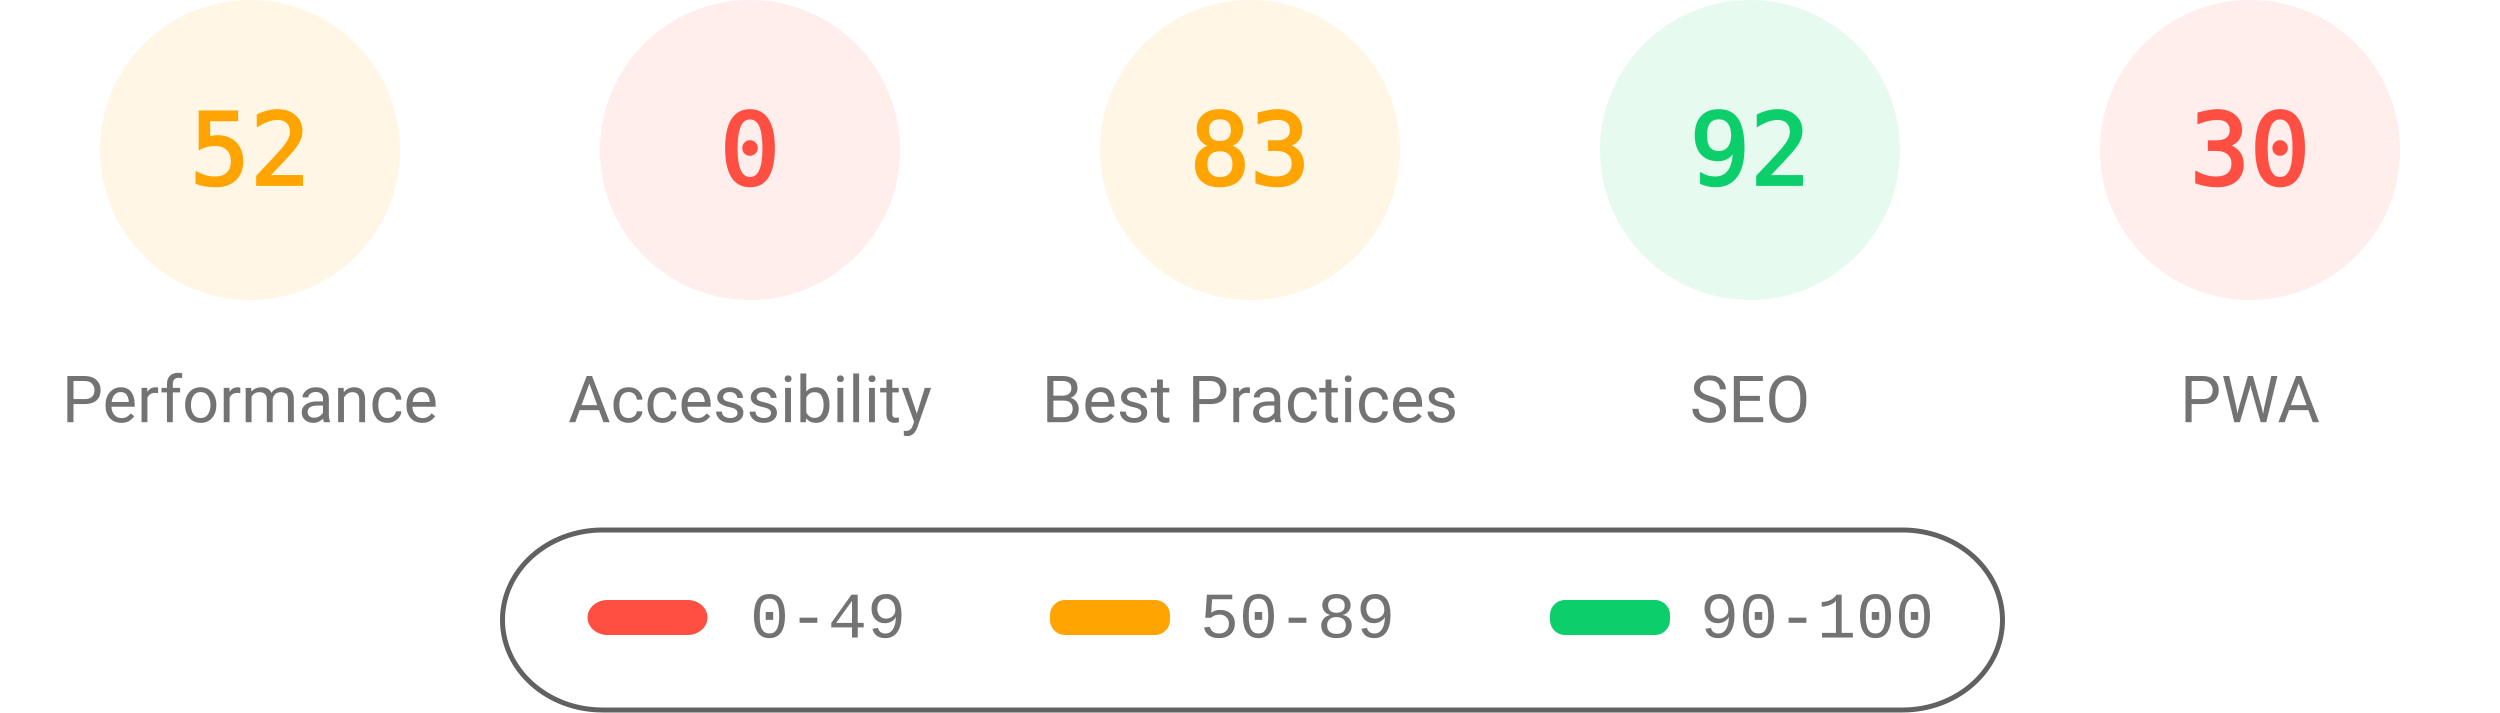
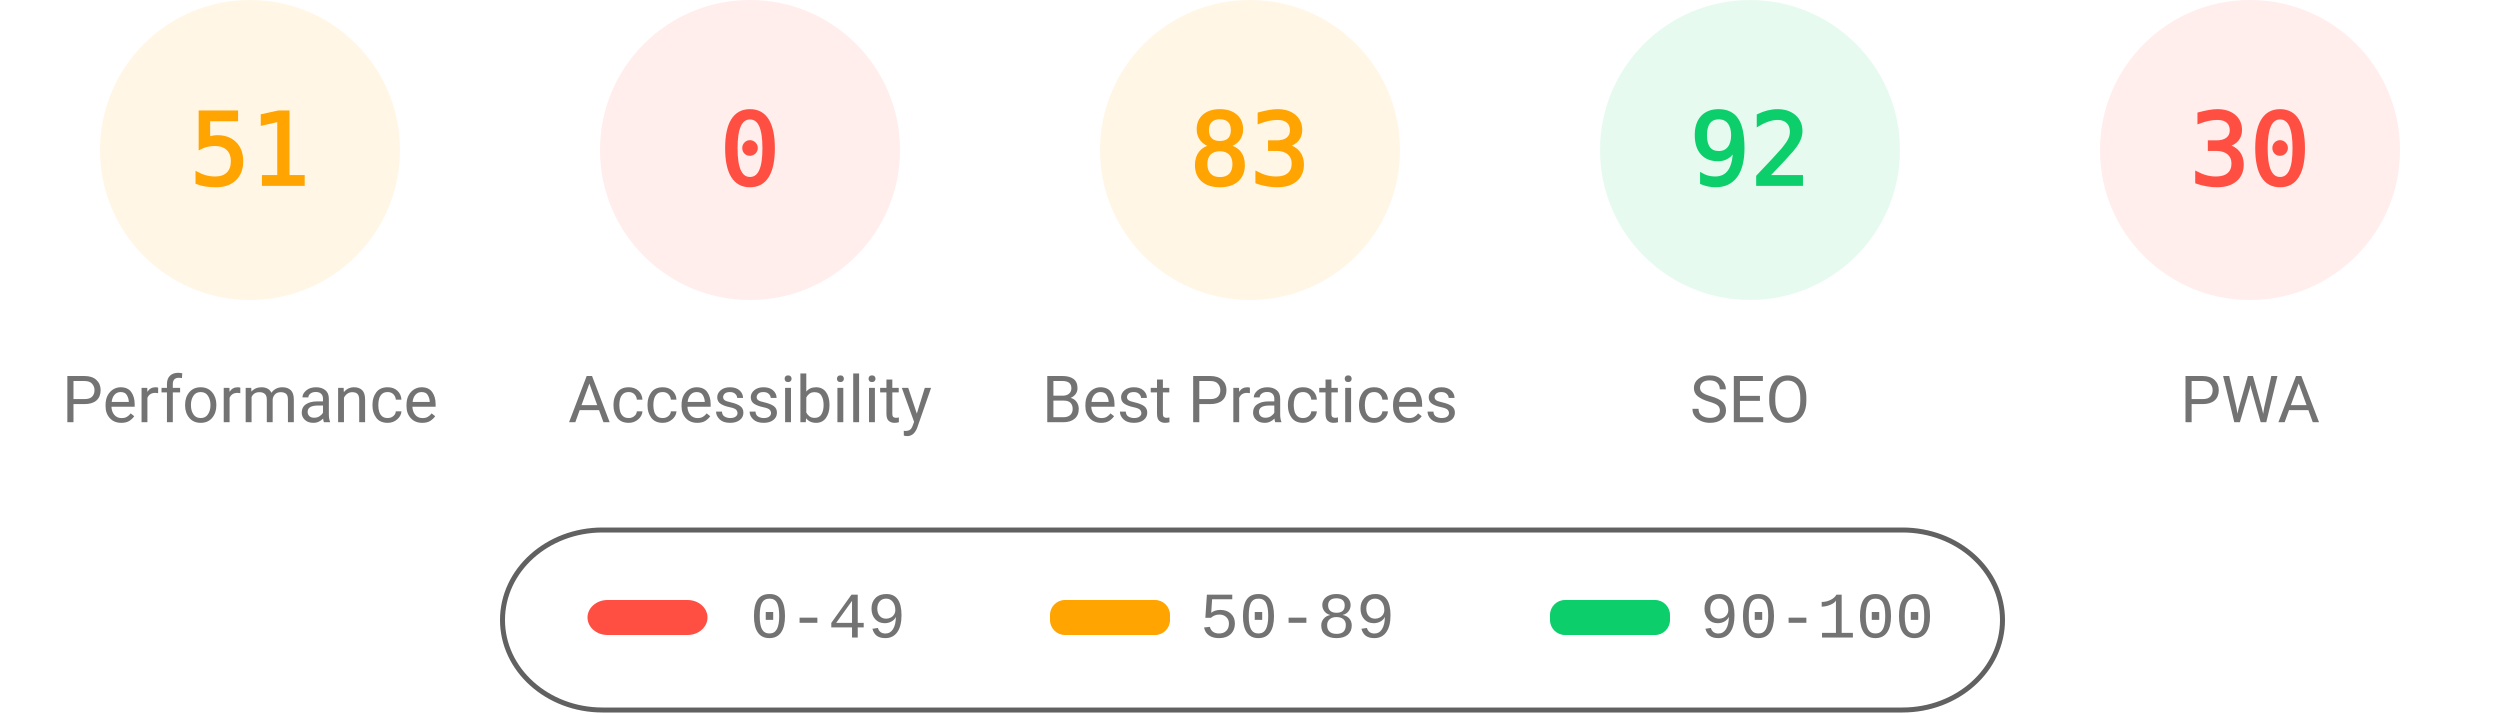
<svg xmlns="http://www.w3.org/2000/svg" fill="none" width="1000" height="285">
  <style>.gauge-base{opacity:.1}.gauge-arc{fill:none;animation-delay:250ms;stroke-linecap:round;transform:rotate(-90deg);transform-origin:100px 60px;animation:load-gauge 1s ease forwards}.guage-text{font-size:40px;font-family:monospace;text-align:center}.guage-red{color:#ff4e42;fill:#ff4e42;stroke:#ff4e42}.guage-orange{color:#ffa400;fill:#ffa400;stroke:#ffa400}.guage-green{color:#0cce6b;fill:#0cce6b;stroke:#0cce6b}.guage-undefined{color:#5c5c5c;fill:#5c5c5c;stroke:#5c5c5c}.guage-title{color:#737373;fill:#737373;stroke:none;font-size:26px;line-height:26px;font-family:Roboto,Halvetica,Arial,sans-serif}@keyframes load-gauge{from{stroke-dasharray:0 352.858}}</style>
  <svg class="guage-div guage-perf guage-orange" viewBox="0 0 200 200" width="200" height="200">
    <circle class="gauge-base" r="56" cx="100" cy="60" stroke-width="8" />
-     <circle class="gauge-arc guage-arc-1" r="56" cx="100" cy="60" stroke-width="8" style="stroke-dasharray:182.966,351.858" />
-     <text class="guage-text" x="100" y="60" alignment-baseline="central" dominant-baseline="central" text-anchor="middle">52</text>
+     <circle class="gauge-arc guage-arc-1" r="56" cx="100" cy="60" stroke-width="8" style="stroke-dasharray:179.448,351.858" />
+     <text class="guage-text" x="100" y="60" alignment-baseline="central" dominant-baseline="central" text-anchor="middle">51</text>
    <text class="guage-title" x="100" y="160" alignment-baseline="central" dominant-baseline="central" text-anchor="middle">Performance</text>
  </svg>
  <svg class="guage-div guage-acc guage-red" viewBox="0 0 200 200" width="200" height="200" x="200">
    <circle class="gauge-base" r="56" cx="100" cy="60" stroke-width="8" />
    <circle class="gauge-arc guage-arc-2" r="56" cx="100" cy="60" stroke-width="8" style="stroke-dasharray:0,351.858" />
    <text class="guage-text" x="100" y="60" alignment-baseline="central" dominant-baseline="central" text-anchor="middle">0</text>
    <text class="guage-title" x="100" y="160" alignment-baseline="central" dominant-baseline="central" text-anchor="middle">Accessibility</text>
  </svg>
  <svg class="guage-div guage-best guage-orange" viewBox="0 0 200 200" width="200" height="200" x="400">
    <circle class="gauge-base" r="56" cx="100" cy="60" stroke-width="8" />
    <circle class="gauge-arc guage-arc-3" r="56" cx="100" cy="60" stroke-width="8" style="stroke-dasharray:292.042,351.858" />
    <text class="guage-text" x="100" y="60" alignment-baseline="central" dominant-baseline="central" text-anchor="middle">83</text>
    <text class="guage-title" x="100" y="160" alignment-baseline="central" dominant-baseline="central" text-anchor="middle">Best Practices</text>
  </svg>
  <svg class="guage-div guage-seo guage-green" viewBox="0 0 200 200" width="200" height="200" x="600">
    <circle class="gauge-base" r="56" cx="100" cy="60" stroke-width="8" />
    <circle class="gauge-arc guage-arc-4" r="56" cx="100" cy="60" stroke-width="8" style="stroke-dasharray:323.709,351.858" />
    <text class="guage-text" x="100" y="60" alignment-baseline="central" dominant-baseline="central" text-anchor="middle">92</text>
    <text class="guage-title" x="100" y="160" alignment-baseline="central" dominant-baseline="central" text-anchor="middle">SEO</text>
  </svg>
  <svg class="guage-div guage-pwa guage-red" viewBox="0 0 200 200" width="200" height="200" x="800">
    <circle class="gauge-base" r="56" cx="100" cy="60" stroke-width="8" />
    <circle class="gauge-arc guage-arc-4" r="56" cx="100" cy="60" stroke-width="8" style="stroke-dasharray:105.557,351.858" />
    <text class="guage-text" x="100" y="60" alignment-baseline="central" dominant-baseline="central" text-anchor="middle">30</text>
    <text class="guage-title" x="100" y="160" alignment-baseline="central" dominant-baseline="central" text-anchor="middle">PWA</text>
  </svg>
  <svg width="604" height="76" x="200" y="210">
    <path fill="none" id="canvas_background" d="M-1-1h604v80H-1z" />
    <rect fill-opacity="0" stroke="#616161" stroke-width="2" rx="40" id="svg_2" height="72" width="600" y="2" x="1" fill="#000" />
    <rect stroke="#000" rx="8" id="svg_3" height="14" width="48" y="30" x="35" stroke-opacity="null" stroke-width="0" fill="#ff4e42" />
    <rect stroke="#000" rx="6" id="svg_4" height="14" width="48" y="30" x="220" stroke-opacity="null" stroke-width="0" fill="#ffa400" />
    <rect stroke="#000" rx="6" id="svg_5" height="14" width="48" y="30" x="420" stroke-opacity="null" stroke-width="0" fill="#0cce6b" />
    <text xml:space="preserve" text-anchor="start" font-family="'Courier New', Courier, monospace" font-size="26" id="svg_6" y="45" x="100" stroke-opacity="null" stroke-width="0" stroke="#000" fill="#737373">0-49</text>
    <text xml:space="preserve" text-anchor="start" font-family="'Courier New', Courier, monospace" font-size="26" id="svg_7" y="45" x="280" stroke-opacity="null" stroke-width="0" stroke="#000" fill="#737373">50-89</text>
    <text xml:space="preserve" text-anchor="start" font-family="'Courier New', Courier, monospace" font-size="26" id="svg_8" y="45" x="480" stroke-opacity="null" stroke-width="0" stroke="#000" fill="#737373">90-100</text>
  </svg>
</svg>
